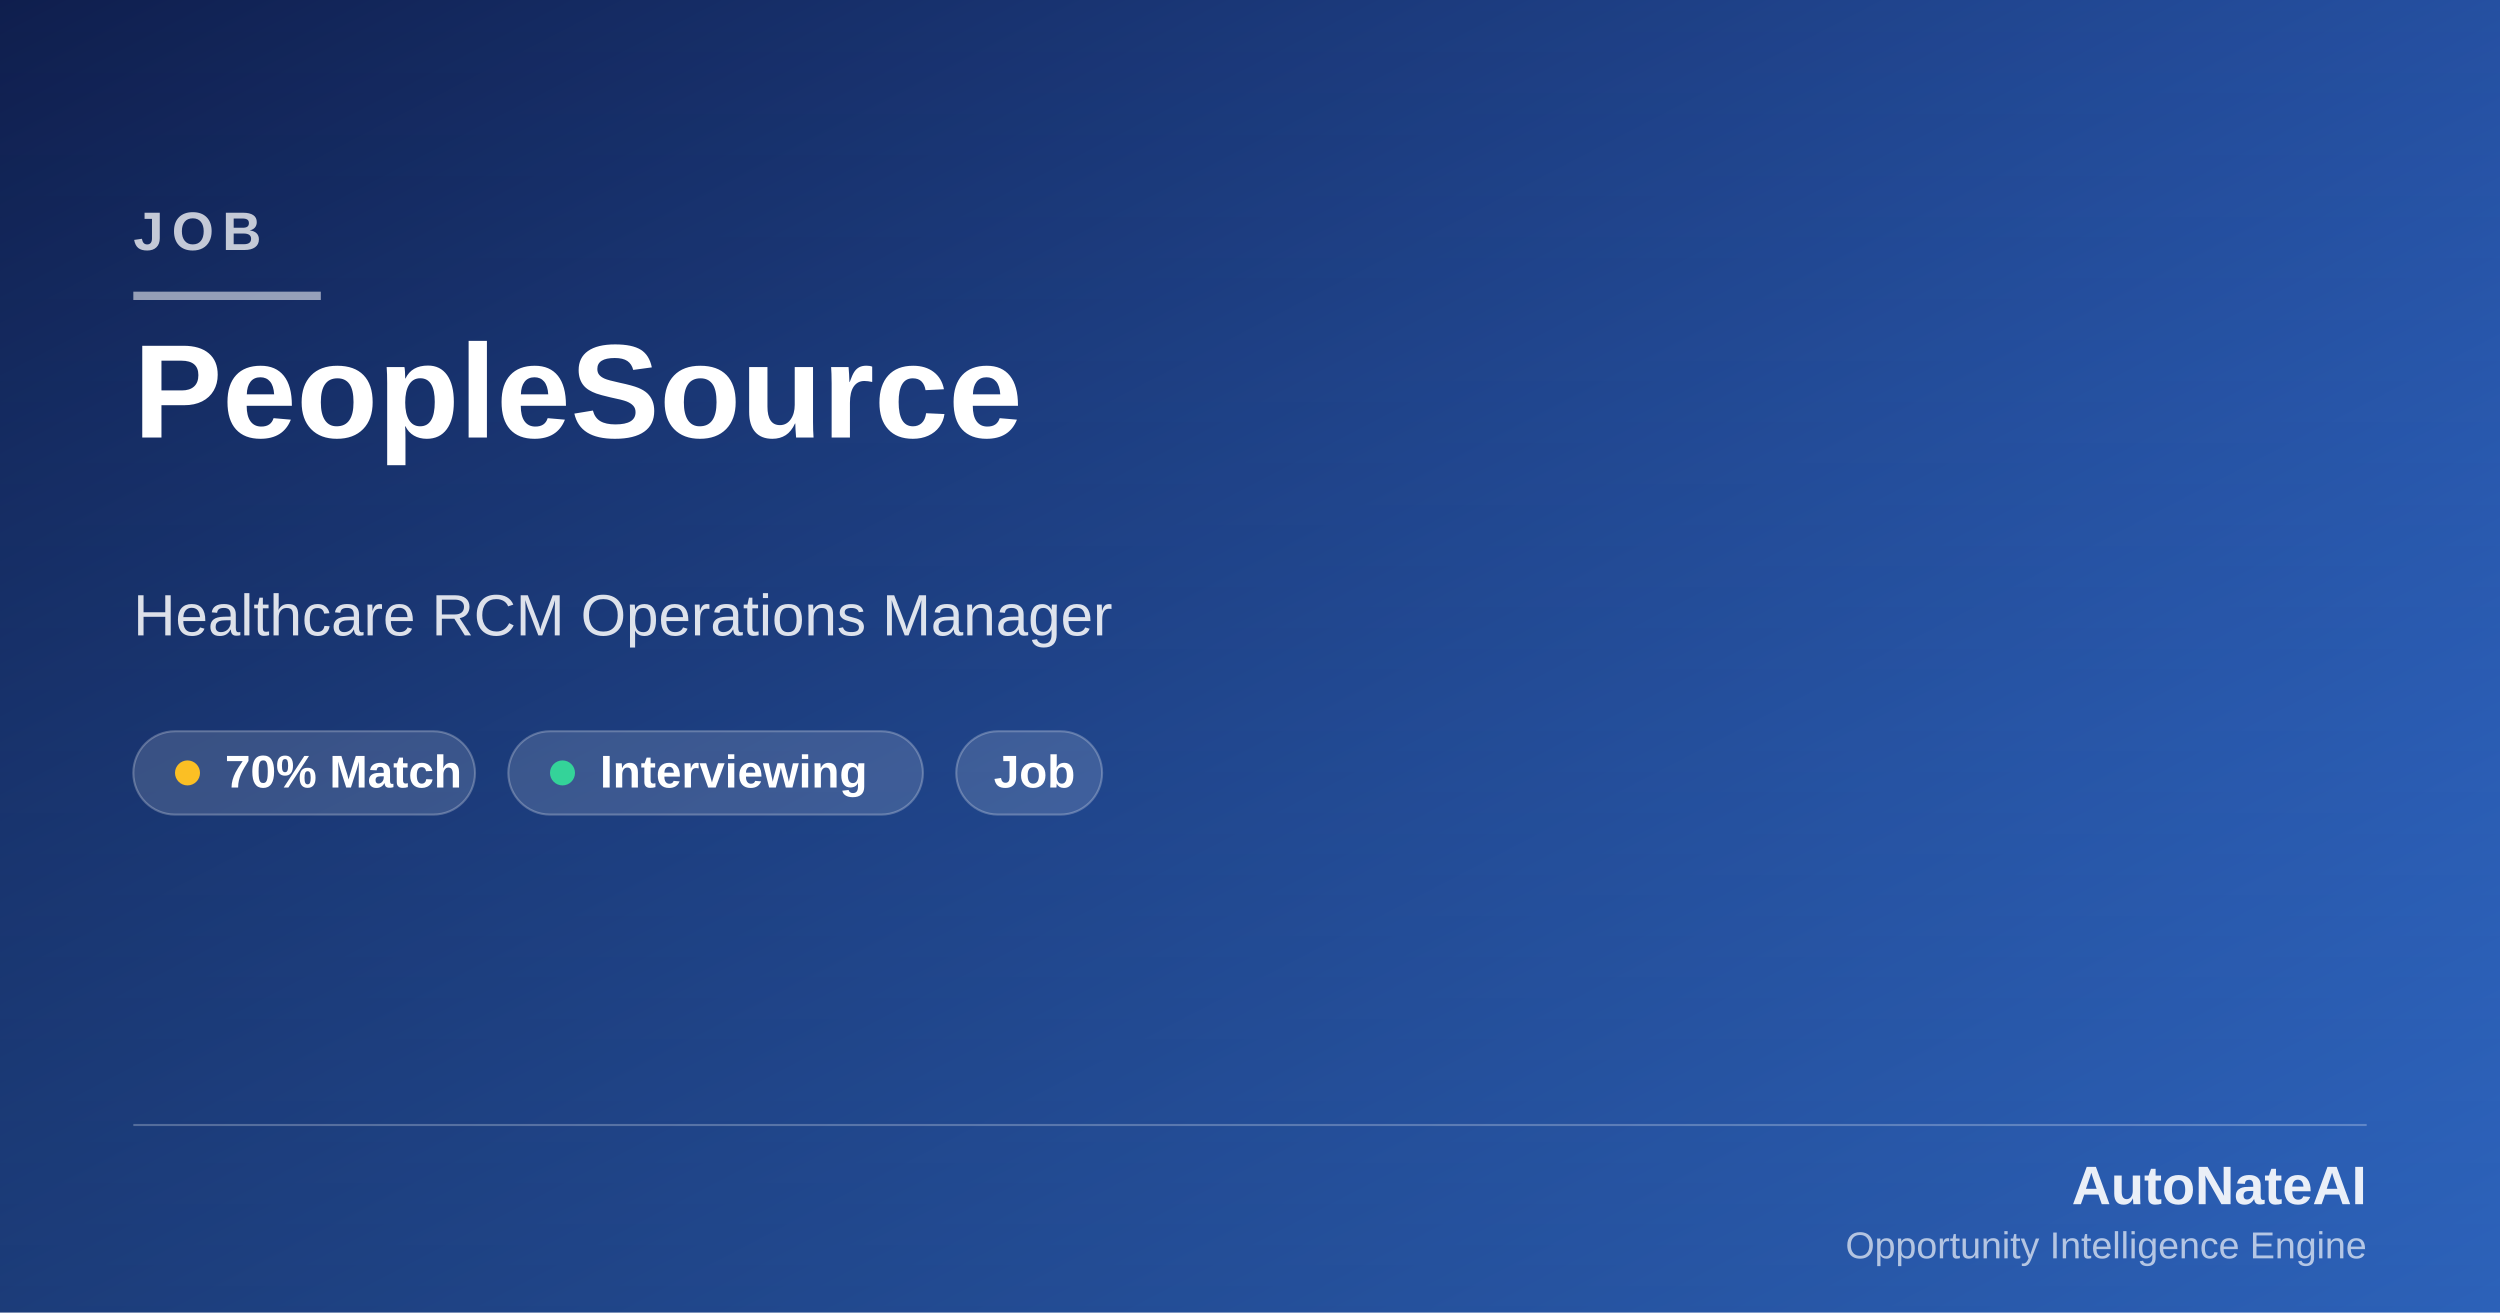
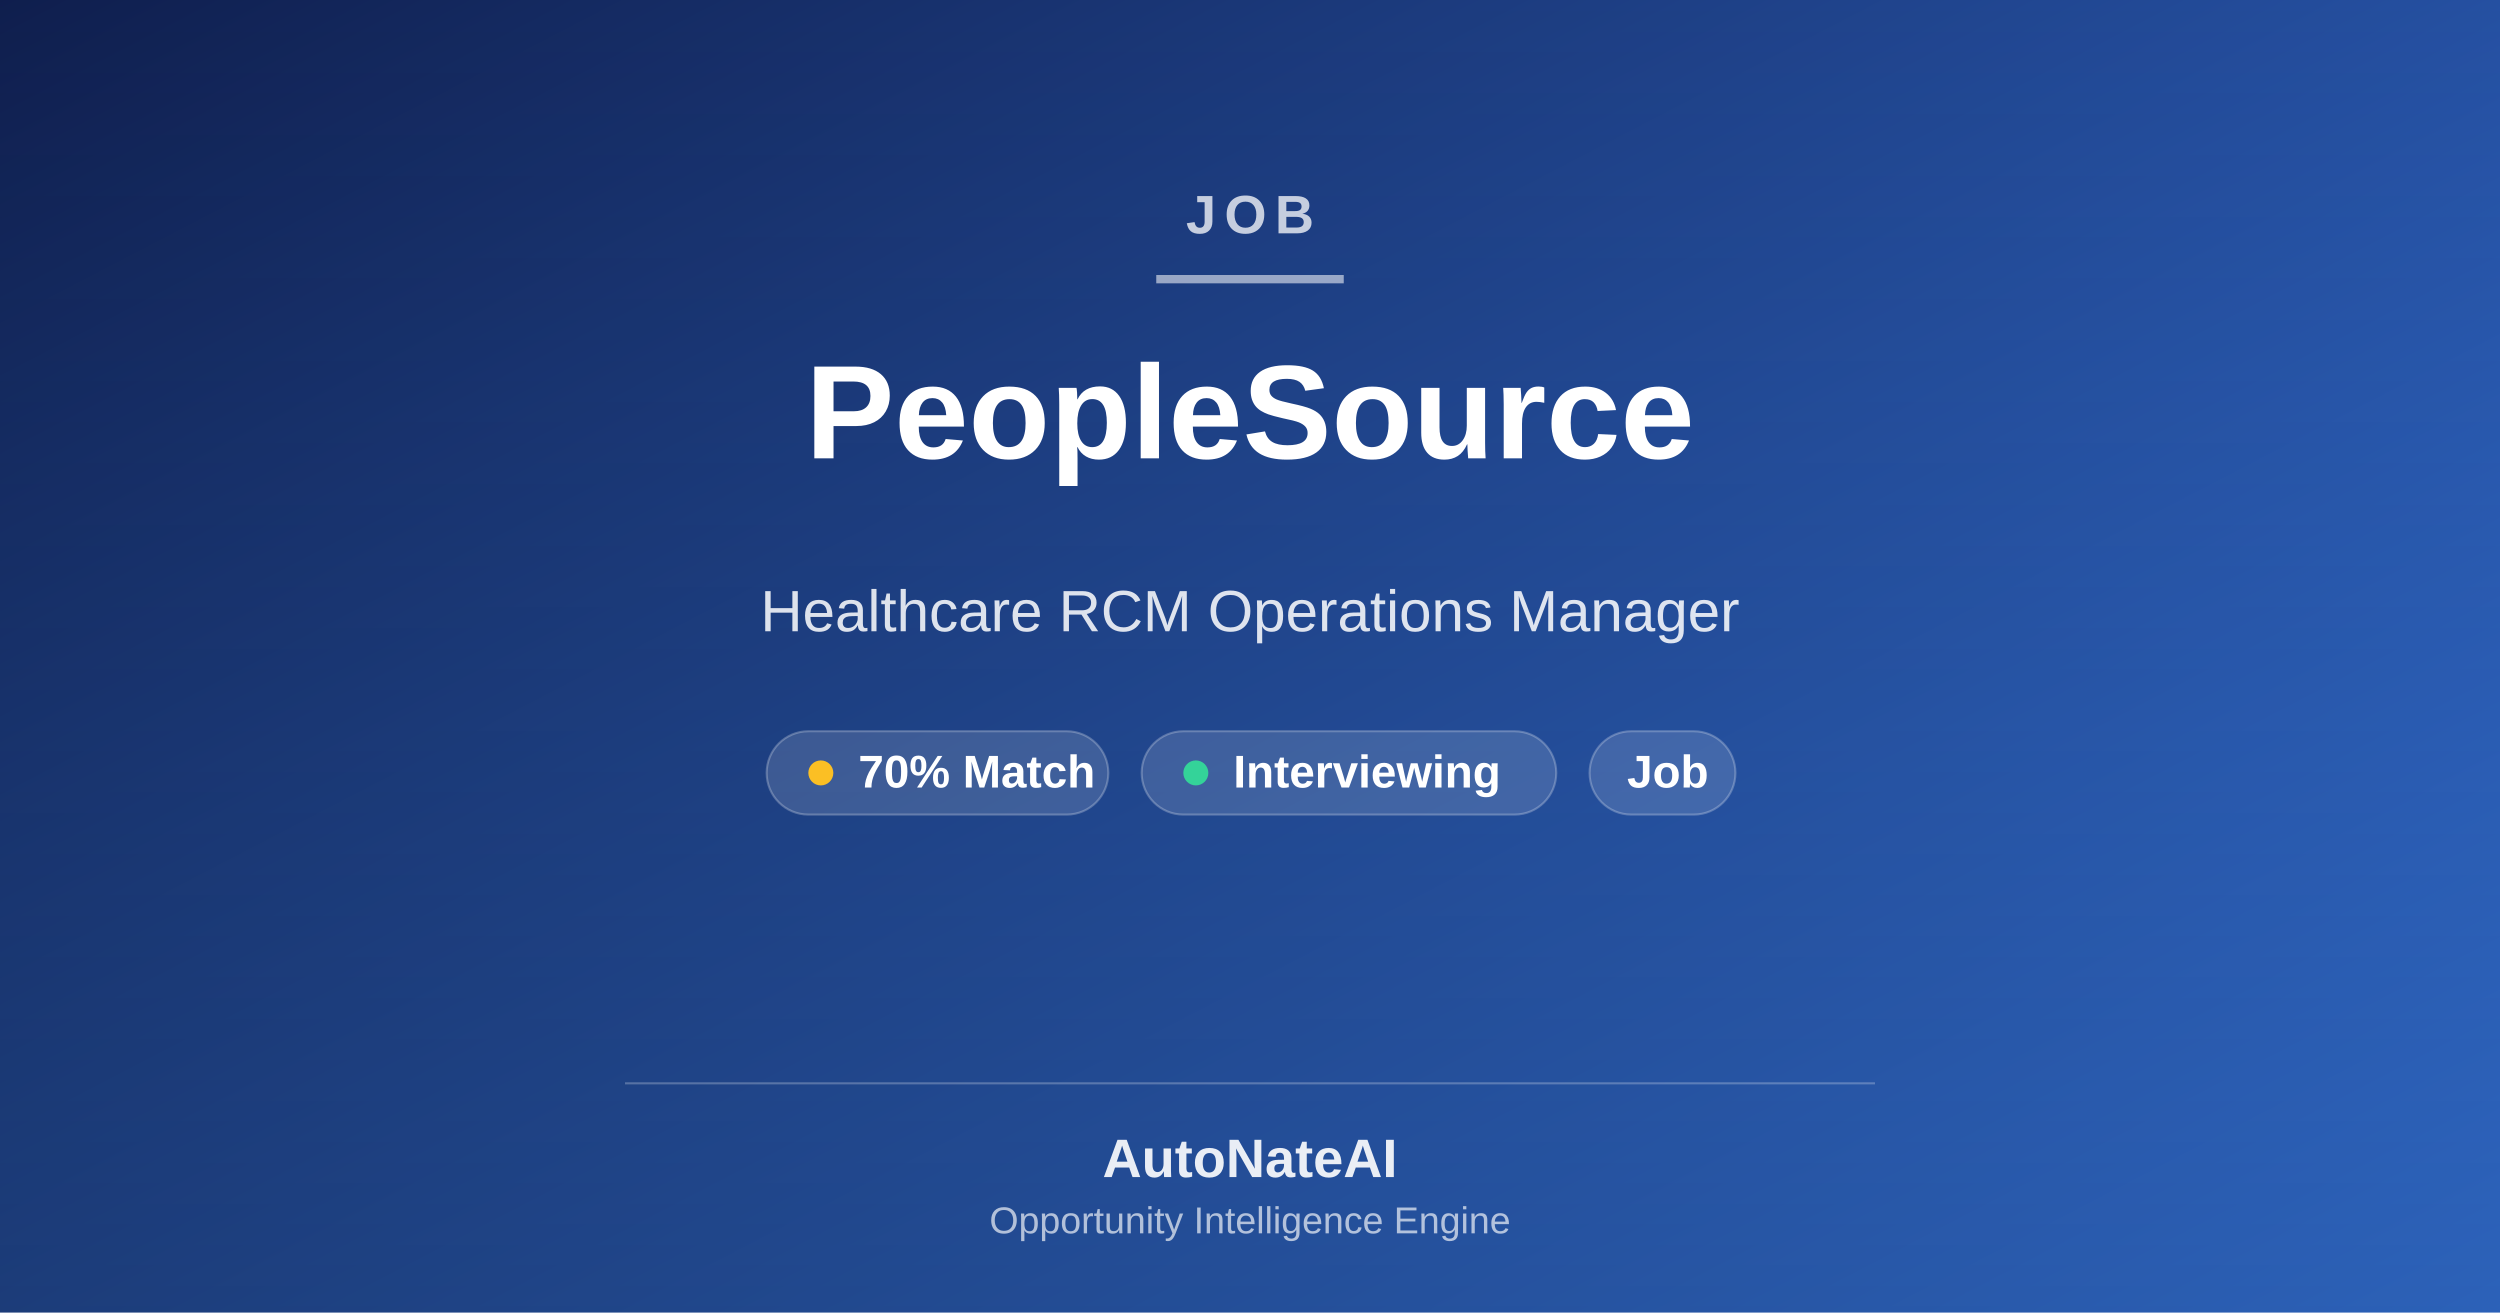
- <svg xmlns="http://www.w3.org/2000/svg" viewBox="0 0 1200 630">
+ <svg xmlns="http://www.w3.org/2000/svg" viewBox="0 0 1200 630" preserveAspectRatio="xMidYMid meet">
  <defs>
    <linearGradient id="grad-peoplesource-opp" x1="0%" y1="0%" x2="100%" y2="100%">
      <stop offset="0%" stop-color="#0F1E4D" />
      <stop offset="100%" stop-color="#3B82F6" />
    </linearGradient>
    <linearGradient id="grad-peoplesource-opp-fade" x1="0%" y1="0%" x2="0%" y2="100%">
      <stop offset="0%" stop-color="#000000" stop-opacity="0" />
      <stop offset="100%" stop-color="#000000" stop-opacity="0.25" />
    </linearGradient>
  </defs>
  <rect width="1200" height="630" fill="url(#grad-peoplesource-opp)" />
  <rect width="1200" height="630" fill="url(#grad-peoplesource-opp-fade)" />
-   <text x="64" y="120" font-family="Arial, Helvetica, sans-serif" font-size="26" font-weight="700" letter-spacing="4" fill="rgba(255,255,255,0.75)">JOB</text>
-   <rect x="64" y="140" width="90" height="4" fill="rgba(255,255,255,0.55)" />
-   <text x="64" y="210" font-family="Arial, Helvetica, sans-serif" font-size="64" font-weight="800" fill="#FFFFFF">PeopleSource</text>
-   <text x="64" y="305" font-family="Arial, Helvetica, sans-serif" font-size="28" font-weight="500" fill="rgba(255,255,255,0.85)">Healthcare RCM Operations Manager</text>
+   <text x="600" y="112" text-anchor="middle" font-family="Arial, Helvetica, sans-serif" font-size="26" font-weight="700" letter-spacing="4" fill="rgba(255,255,255,0.75)">JOB</text>
+   <rect x="555" y="132" width="90" height="4" fill="rgba(255,255,255,0.55)" />
+   <text x="600" y="220" text-anchor="middle" font-family="Arial, Helvetica, sans-serif" font-size="64" font-weight="800" fill="#FFFFFF">PeopleSource</text>
+   <text x="600" y="303" text-anchor="middle" font-family="Arial, Helvetica, sans-serif" font-size="28" font-weight="500" fill="rgba(255,255,255,0.85)">Healthcare RCM Operations Manager</text>
  <g>
-     <rect x="64" y="351" width="164" height="40" rx="20" fill="rgba(255,255,255,0.14)" stroke="rgba(255,255,255,0.25)" />
-     <circle cx="90" cy="371" r="6" fill="#FBBF24" />
-     <text x="108" y="378" font-family="Arial, Helvetica, sans-serif" font-size="22" font-weight="600" fill="#FFFFFF">70% Match</text>
+     <rect x="368" y="351" width="164" height="40" rx="20" fill="rgba(255,255,255,0.14)" stroke="rgba(255,255,255,0.25)" />
+     <circle cx="394" cy="371" r="6" fill="#FBBF24" />
+     <text x="412" y="378" font-family="Arial, Helvetica, sans-serif" font-size="22" font-weight="600" fill="#FFFFFF">70% Match</text>
  </g>
  <g>
-     <rect x="244" y="351" width="199" height="40" rx="20" fill="rgba(255,255,255,0.14)" stroke="rgba(255,255,255,0.25)" />
-     <circle cx="270" cy="371" r="6" fill="#34D399" />
-     <text x="288" y="378" font-family="Arial, Helvetica, sans-serif" font-size="22" font-weight="600" fill="#FFFFFF">Interviewing</text>
+     <rect x="548" y="351" width="199" height="40" rx="20" fill="rgba(255,255,255,0.14)" stroke="rgba(255,255,255,0.25)" />
+     <circle cx="574" cy="371" r="6" fill="#34D399" />
+     <text x="592" y="378" font-family="Arial, Helvetica, sans-serif" font-size="22" font-weight="600" fill="#FFFFFF">Interviewing</text>
  </g>
  <g>
-     <rect x="459" y="351" width="70" height="40" rx="20" fill="rgba(255,255,255,0.14)" stroke="rgba(255,255,255,0.25)" />
-     <text x="477" y="378" font-family="Arial, Helvetica, sans-serif" font-size="22" font-weight="600" fill="#FFFFFF">Job</text>
+     <rect x="763" y="351" width="70" height="40" rx="20" fill="rgba(255,255,255,0.14)" stroke="rgba(255,255,255,0.25)" />
+     <text x="781" y="378" font-family="Arial, Helvetica, sans-serif" font-size="22" font-weight="600" fill="#FFFFFF">Job</text>
  </g>
-   <line x1="64" y1="540" x2="1136" y2="540" stroke="rgba(255,255,255,0.25)" />
-   <text x="1136" y="578" text-anchor="end" font-family="Arial, Helvetica, sans-serif" font-size="26" font-weight="800" fill="rgba(255,255,255,0.9)">AutoNateAI</text>
-   <text x="1136" y="604" text-anchor="end" font-family="Arial, Helvetica, sans-serif" font-size="18" font-weight="500" fill="rgba(255,255,255,0.65)">Opportunity Intelligence Engine</text>
+   <line x1="300" y1="520" x2="900" y2="520" stroke="rgba(255,255,255,0.25)" />
+   <text x="600" y="565" text-anchor="middle" font-family="Arial, Helvetica, sans-serif" font-size="26" font-weight="800" fill="rgba(255,255,255,0.9)">AutoNateAI</text>
+   <text x="600" y="592" text-anchor="middle" font-family="Arial, Helvetica, sans-serif" font-size="18" font-weight="500" fill="rgba(255,255,255,0.65)">Opportunity Intelligence Engine</text>
</svg>
